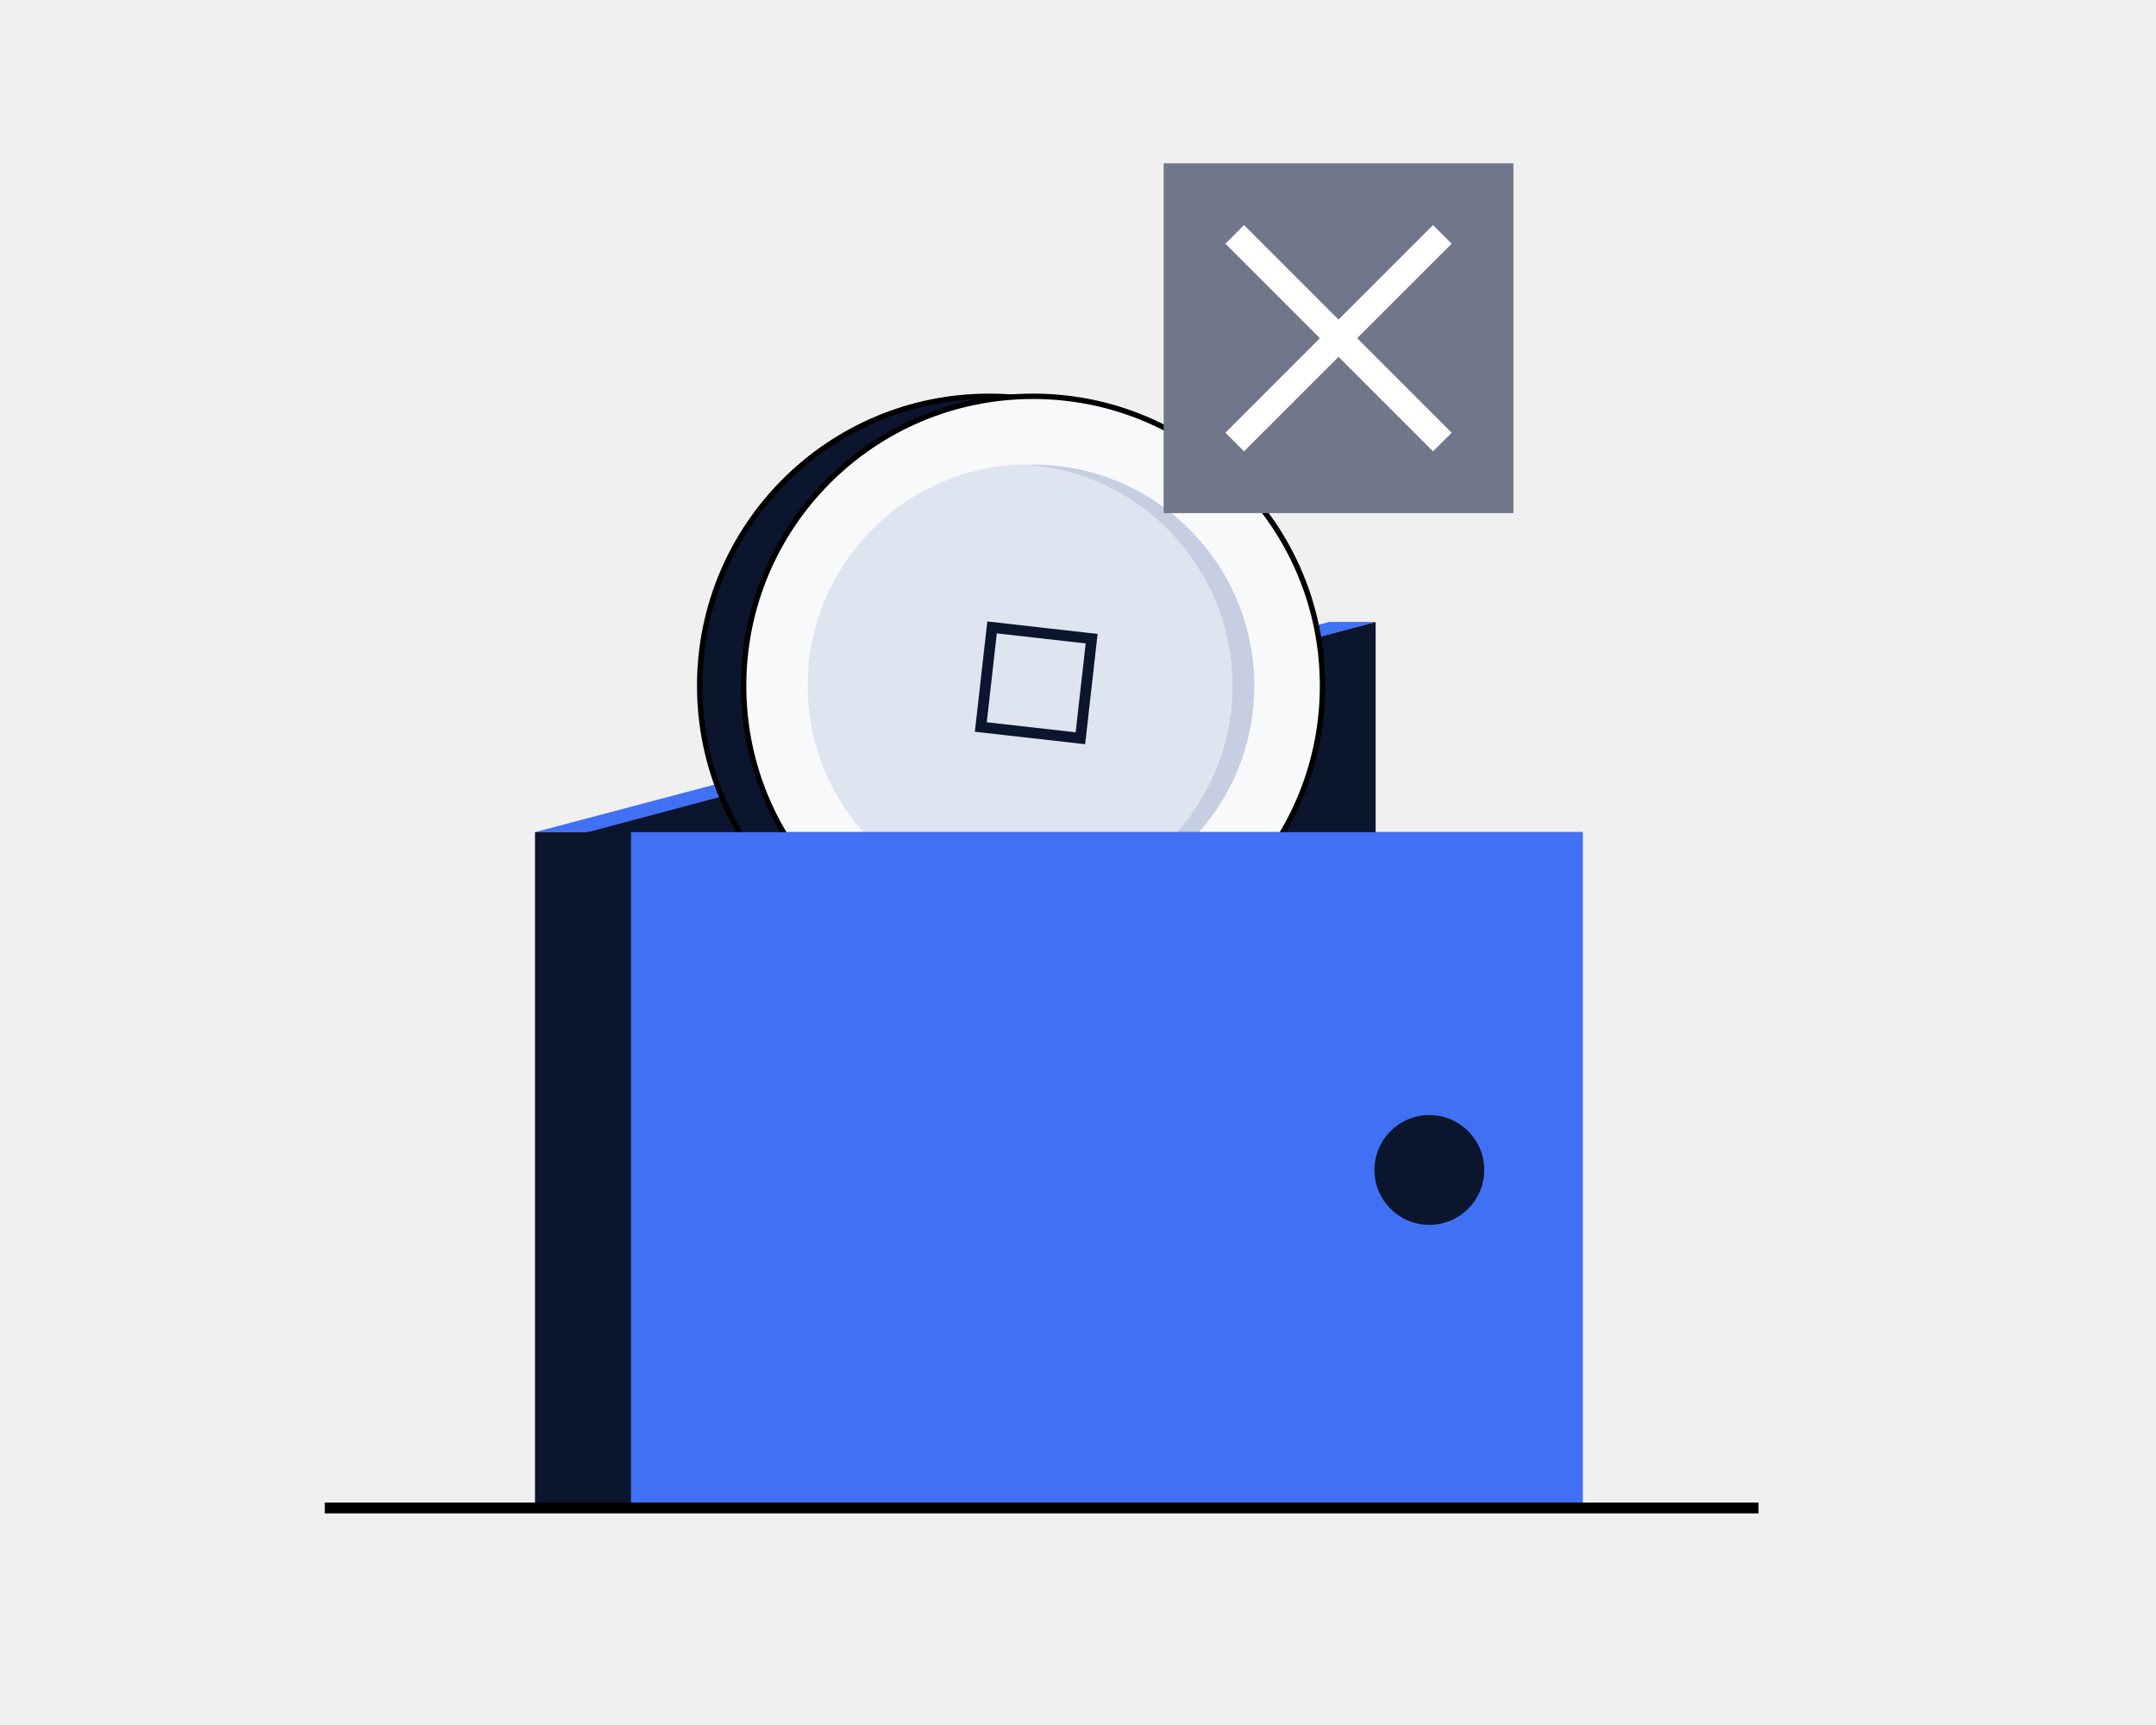
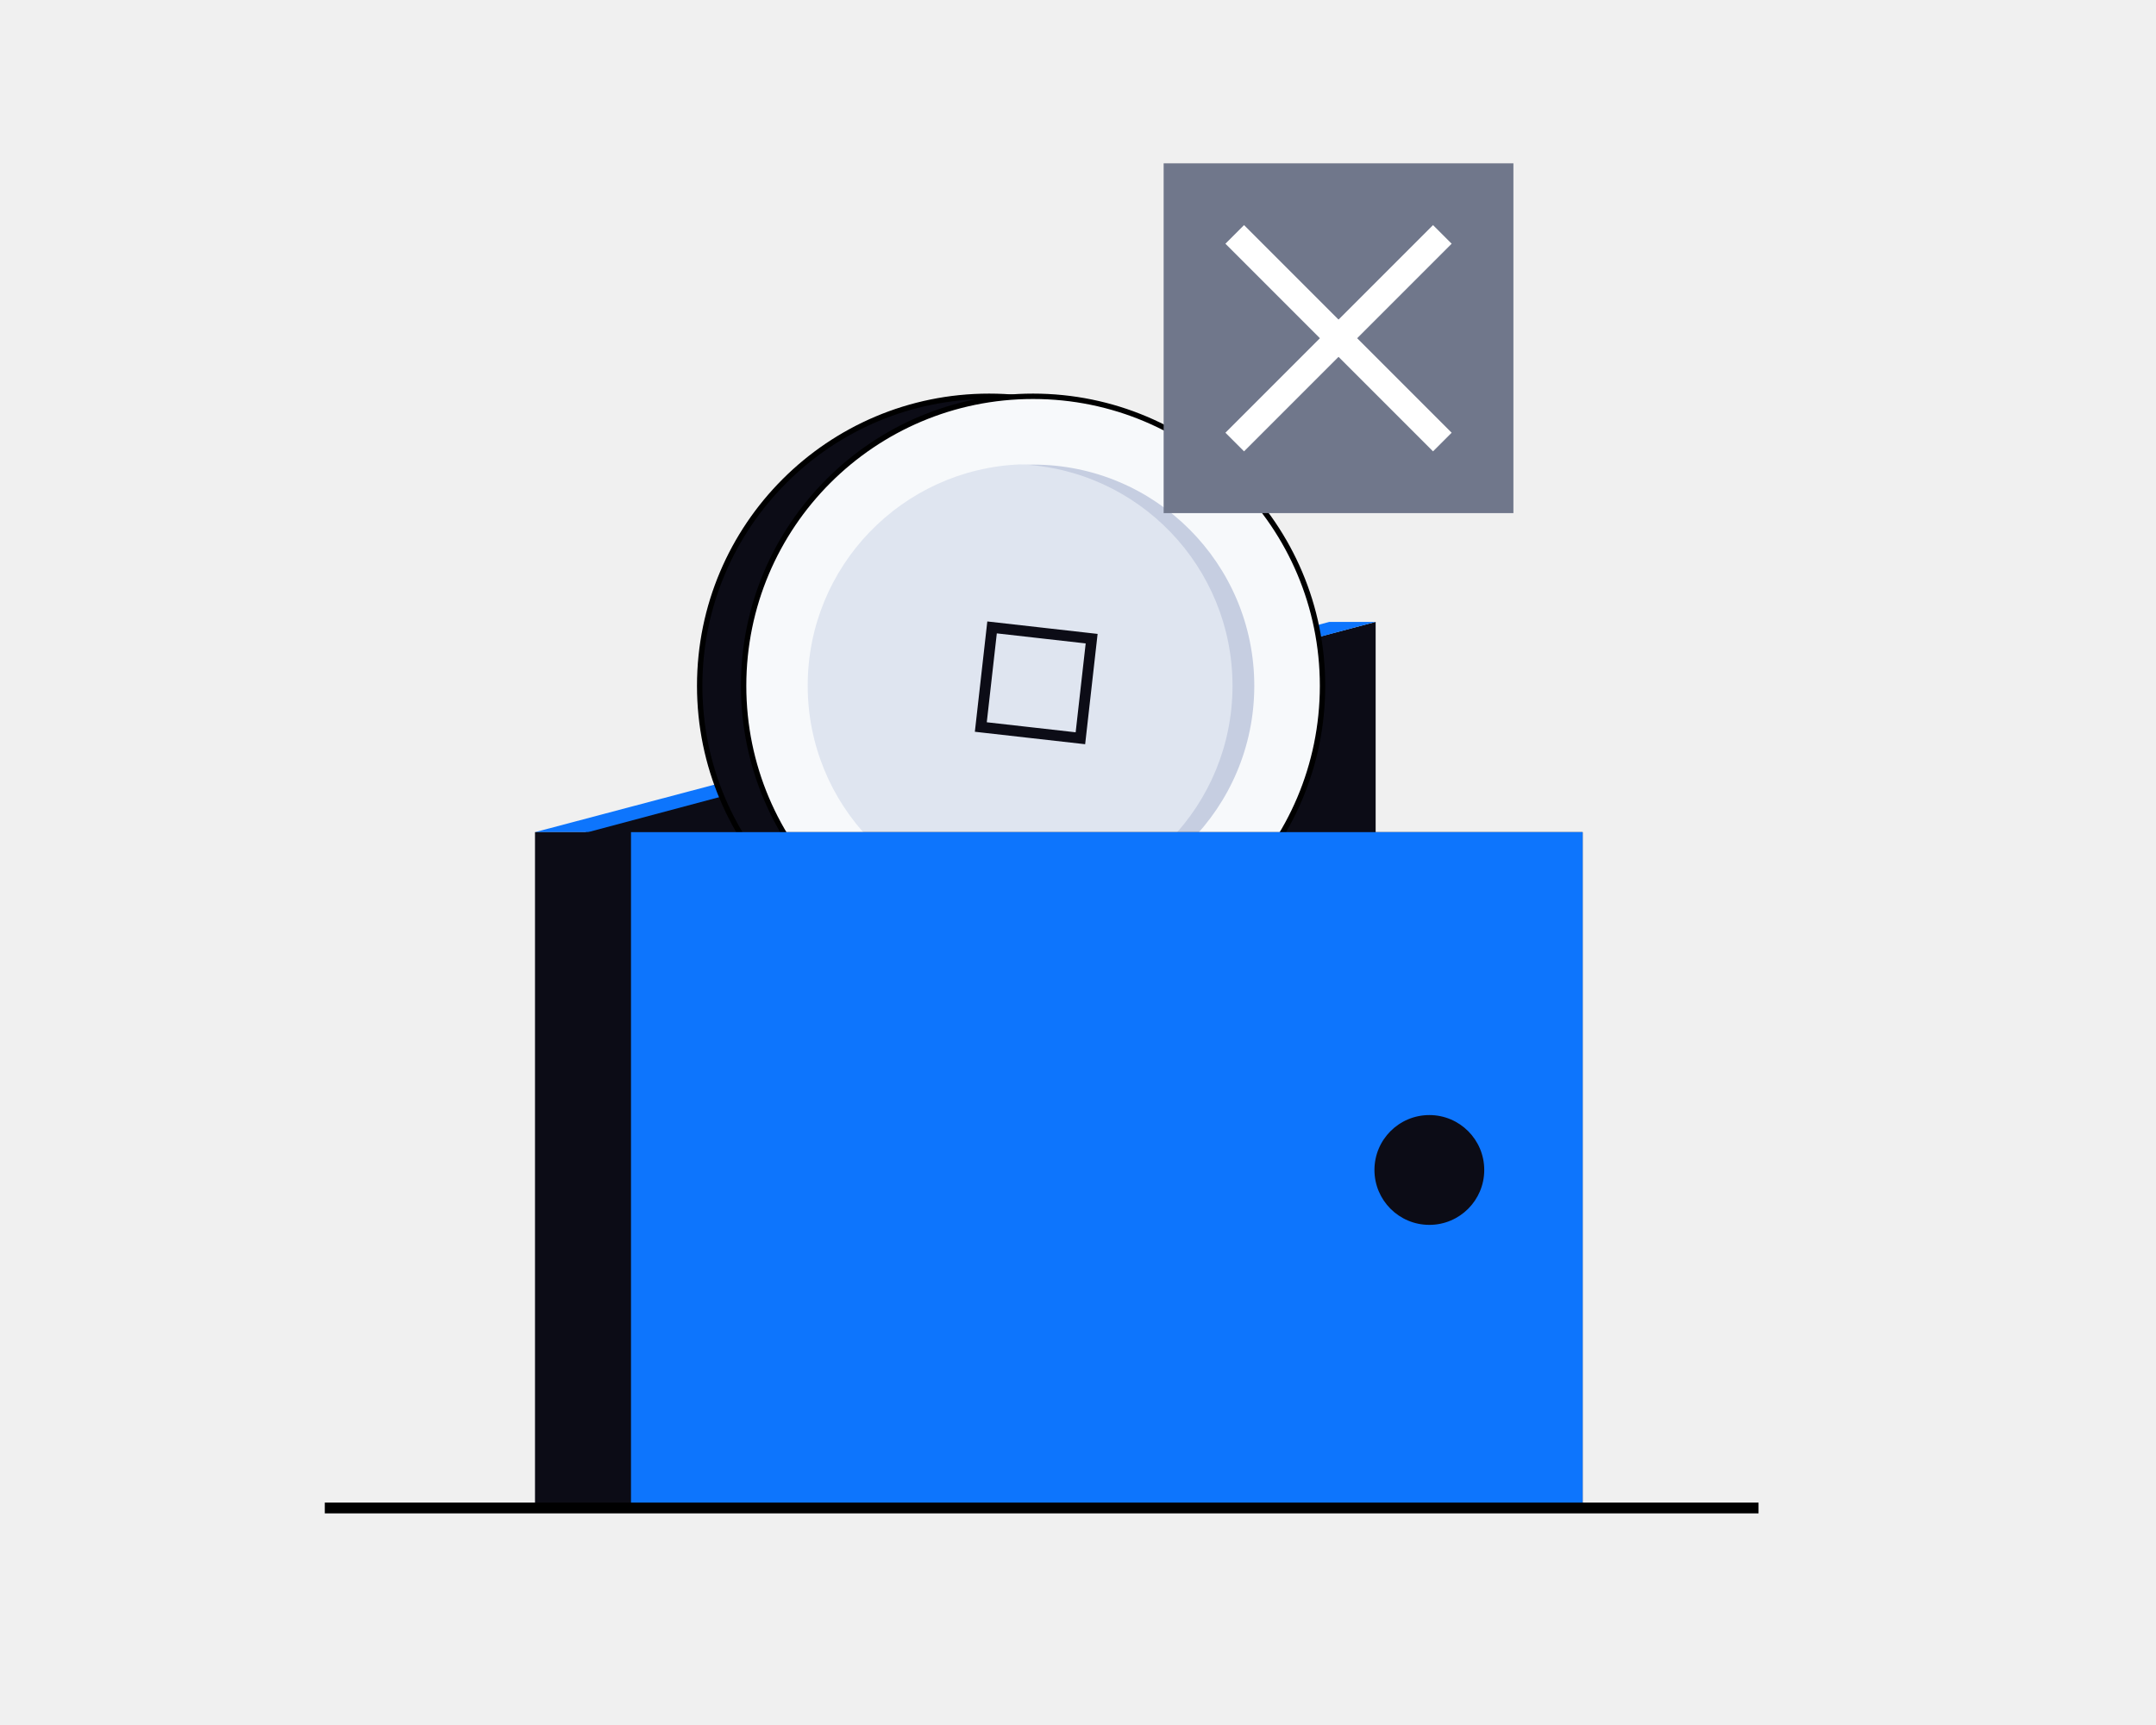
<svg xmlns="http://www.w3.org/2000/svg" width="200" height="160" viewBox="0 0 200 160" fill="none">
-   <path d="M127.611 57.684V92.461H54.352V76.98L127.611 57.684Z" fill="#0C152E" />
-   <path d="M127.61 57.684H123.314L49.629 77.184H54.555L127.61 57.684Z" fill="#4070F4" />
-   <path d="M91.758 90.462C106.588 90.462 118.61 78.439 118.61 63.61C118.61 48.78 106.588 36.758 91.758 36.758C76.928 36.758 64.906 48.78 64.906 63.61C64.906 78.439 76.928 90.462 91.758 90.462Z" fill="#0C152E" stroke="black" stroke-width="0.5" stroke-miterlimit="10" />
+   <path d="M127.611 57.684V92.461H54.352V76.98L127.611 57.684Z" fill="#0C0C16" />
+   <path d="M127.61 57.684H123.314L49.629 77.184H54.555L127.61 57.684Z" fill="#0D75FD" />
+   <path d="M91.758 90.462C106.588 90.462 118.61 78.439 118.61 63.61C118.61 48.78 106.588 36.758 91.758 36.758C76.928 36.758 64.906 48.78 64.906 63.61C64.906 78.439 76.928 90.462 91.758 90.462Z" fill="#0C0C16" stroke="black" stroke-width="0.5" stroke-miterlimit="10" />
  <path d="M95.832 90.462C110.662 90.462 122.684 78.439 122.684 63.61C122.684 48.78 110.662 36.758 95.832 36.758C81.002 36.758 68.981 48.78 68.981 63.61C68.981 78.439 81.002 90.462 95.832 90.462Z" fill="#F7F9FB" stroke="black" stroke-width="0.5" stroke-miterlimit="10" />
  <path d="M95.835 84.131C107.167 84.131 116.353 74.944 116.353 63.612C116.353 52.28 107.167 43.094 95.835 43.094C84.503 43.094 75.316 52.28 75.316 63.612C75.316 74.944 84.503 84.131 95.835 84.131Z" fill="#C6CEE1" />
  <path d="M94.629 43.074C83.666 43.519 74.926 52.537 74.926 63.593C74.926 74.648 83.685 83.685 94.629 84.13C105.592 83.685 114.333 74.667 114.333 63.611C114.333 52.556 105.592 43.519 94.629 43.074Z" fill="#DFE5F0" />
-   <path d="M100.223 68.476L101.266 59.238L92.028 58.195L90.985 67.433L100.223 68.476Z" stroke="#0C152E" stroke-miterlimit="10" />
-   <path d="M146.814 77.184H49.629V139.869H146.814V77.184Z" fill="#0C152E" />
-   <path d="M146.813 77.184H58.535V139.869H146.813V77.184Z" fill="#4070F4" />
-   <path d="M132.593 113.611C135.405 113.611 137.685 111.331 137.685 108.518C137.685 105.706 135.405 103.426 132.593 103.426C129.78 103.426 127.5 105.706 127.5 108.518C127.5 111.331 129.78 113.611 132.593 113.611Z" fill="#0C152E" />
+   <path d="M100.223 68.476L101.266 59.238L92.028 58.195L90.985 67.433L100.223 68.476Z" stroke="#0C0C16" stroke-miterlimit="10" />
+   <path d="M146.814 77.184H49.629V139.869H146.814V77.184Z" fill="#0C0C16" />
+   <path d="M146.813 77.184H58.535V139.869H146.813V77.184Z" fill="#0D75FD" />
+   <path d="M132.593 113.611C135.405 113.611 137.685 111.331 137.685 108.518C137.685 105.706 135.405 103.426 132.593 103.426C129.78 103.426 127.5 105.706 127.5 108.518C127.5 111.331 129.78 113.611 132.593 113.611Z" fill="#0C0C16" />
  <path d="M163.129 139.871H30.129" stroke="black" stroke-miterlimit="10" />
  <path d="M140.39 15.148H107.945V47.593H140.39V15.148Z" fill="#70778B" />
  <path d="M114.539 21.742L133.798 41.001" stroke="white" stroke-width="2.442" stroke-miterlimit="10" />
  <path d="M133.798 21.742L114.539 41.001" stroke="white" stroke-width="2.442" stroke-miterlimit="10" />
</svg>
